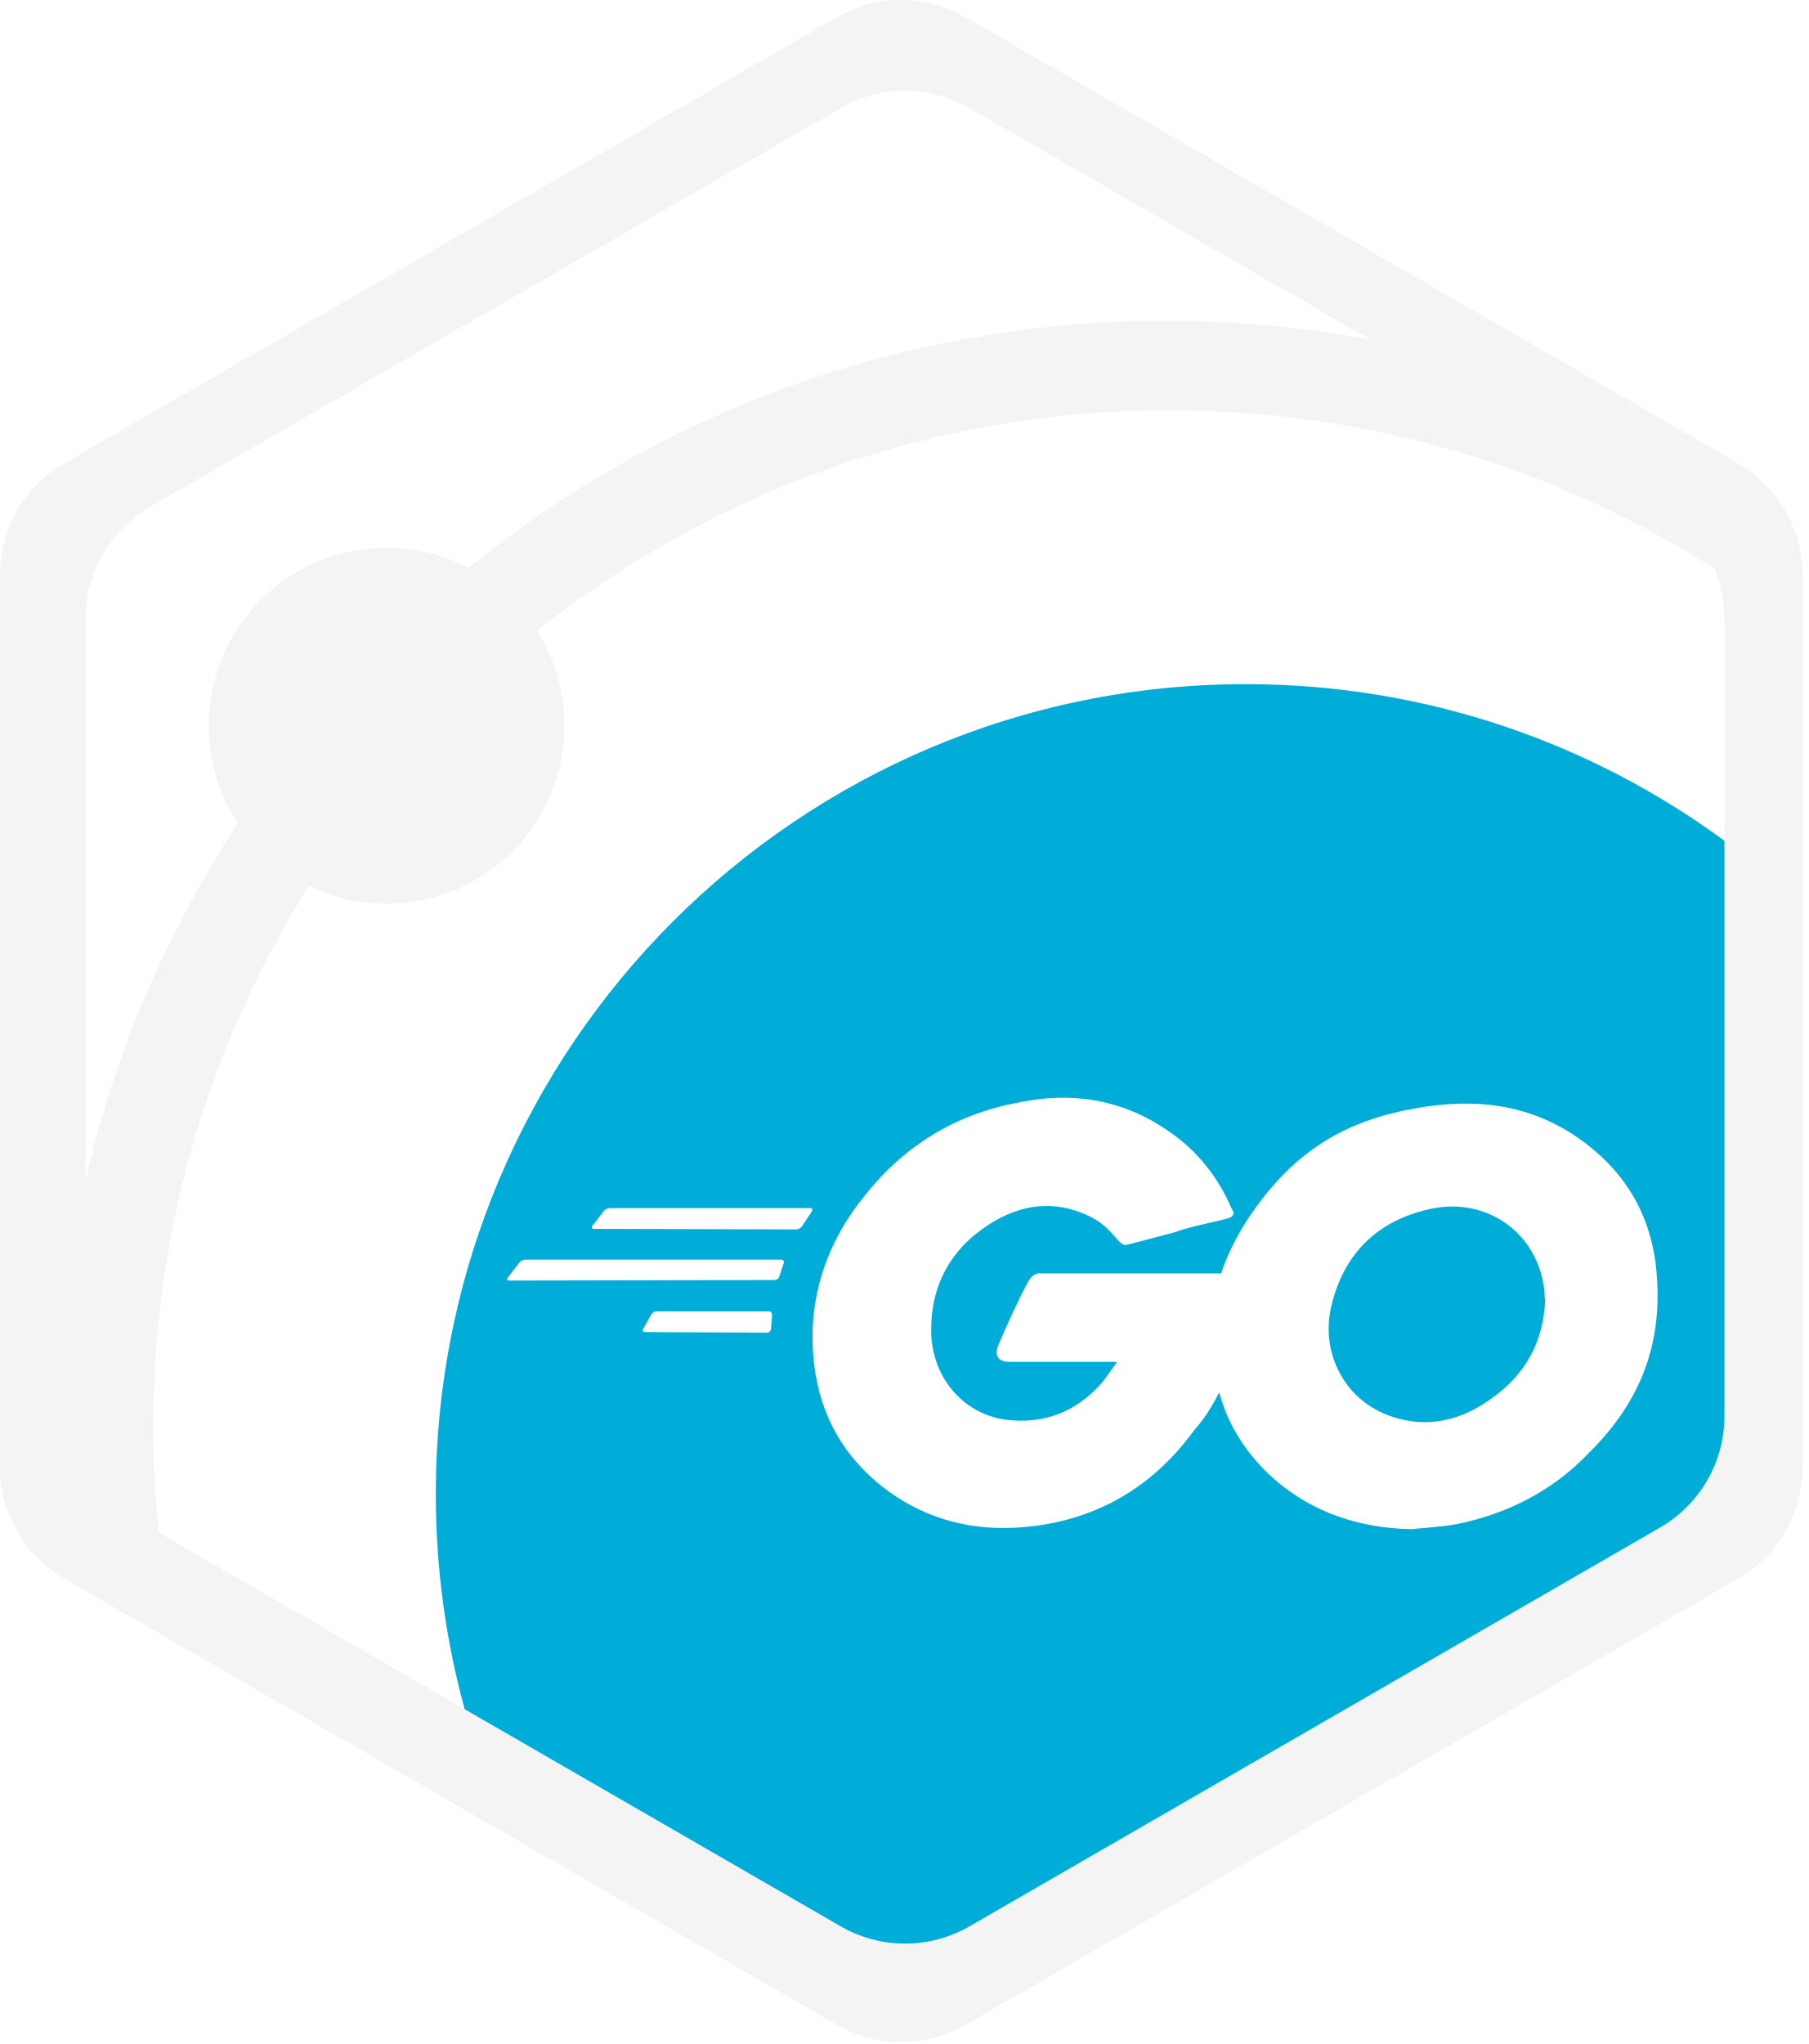
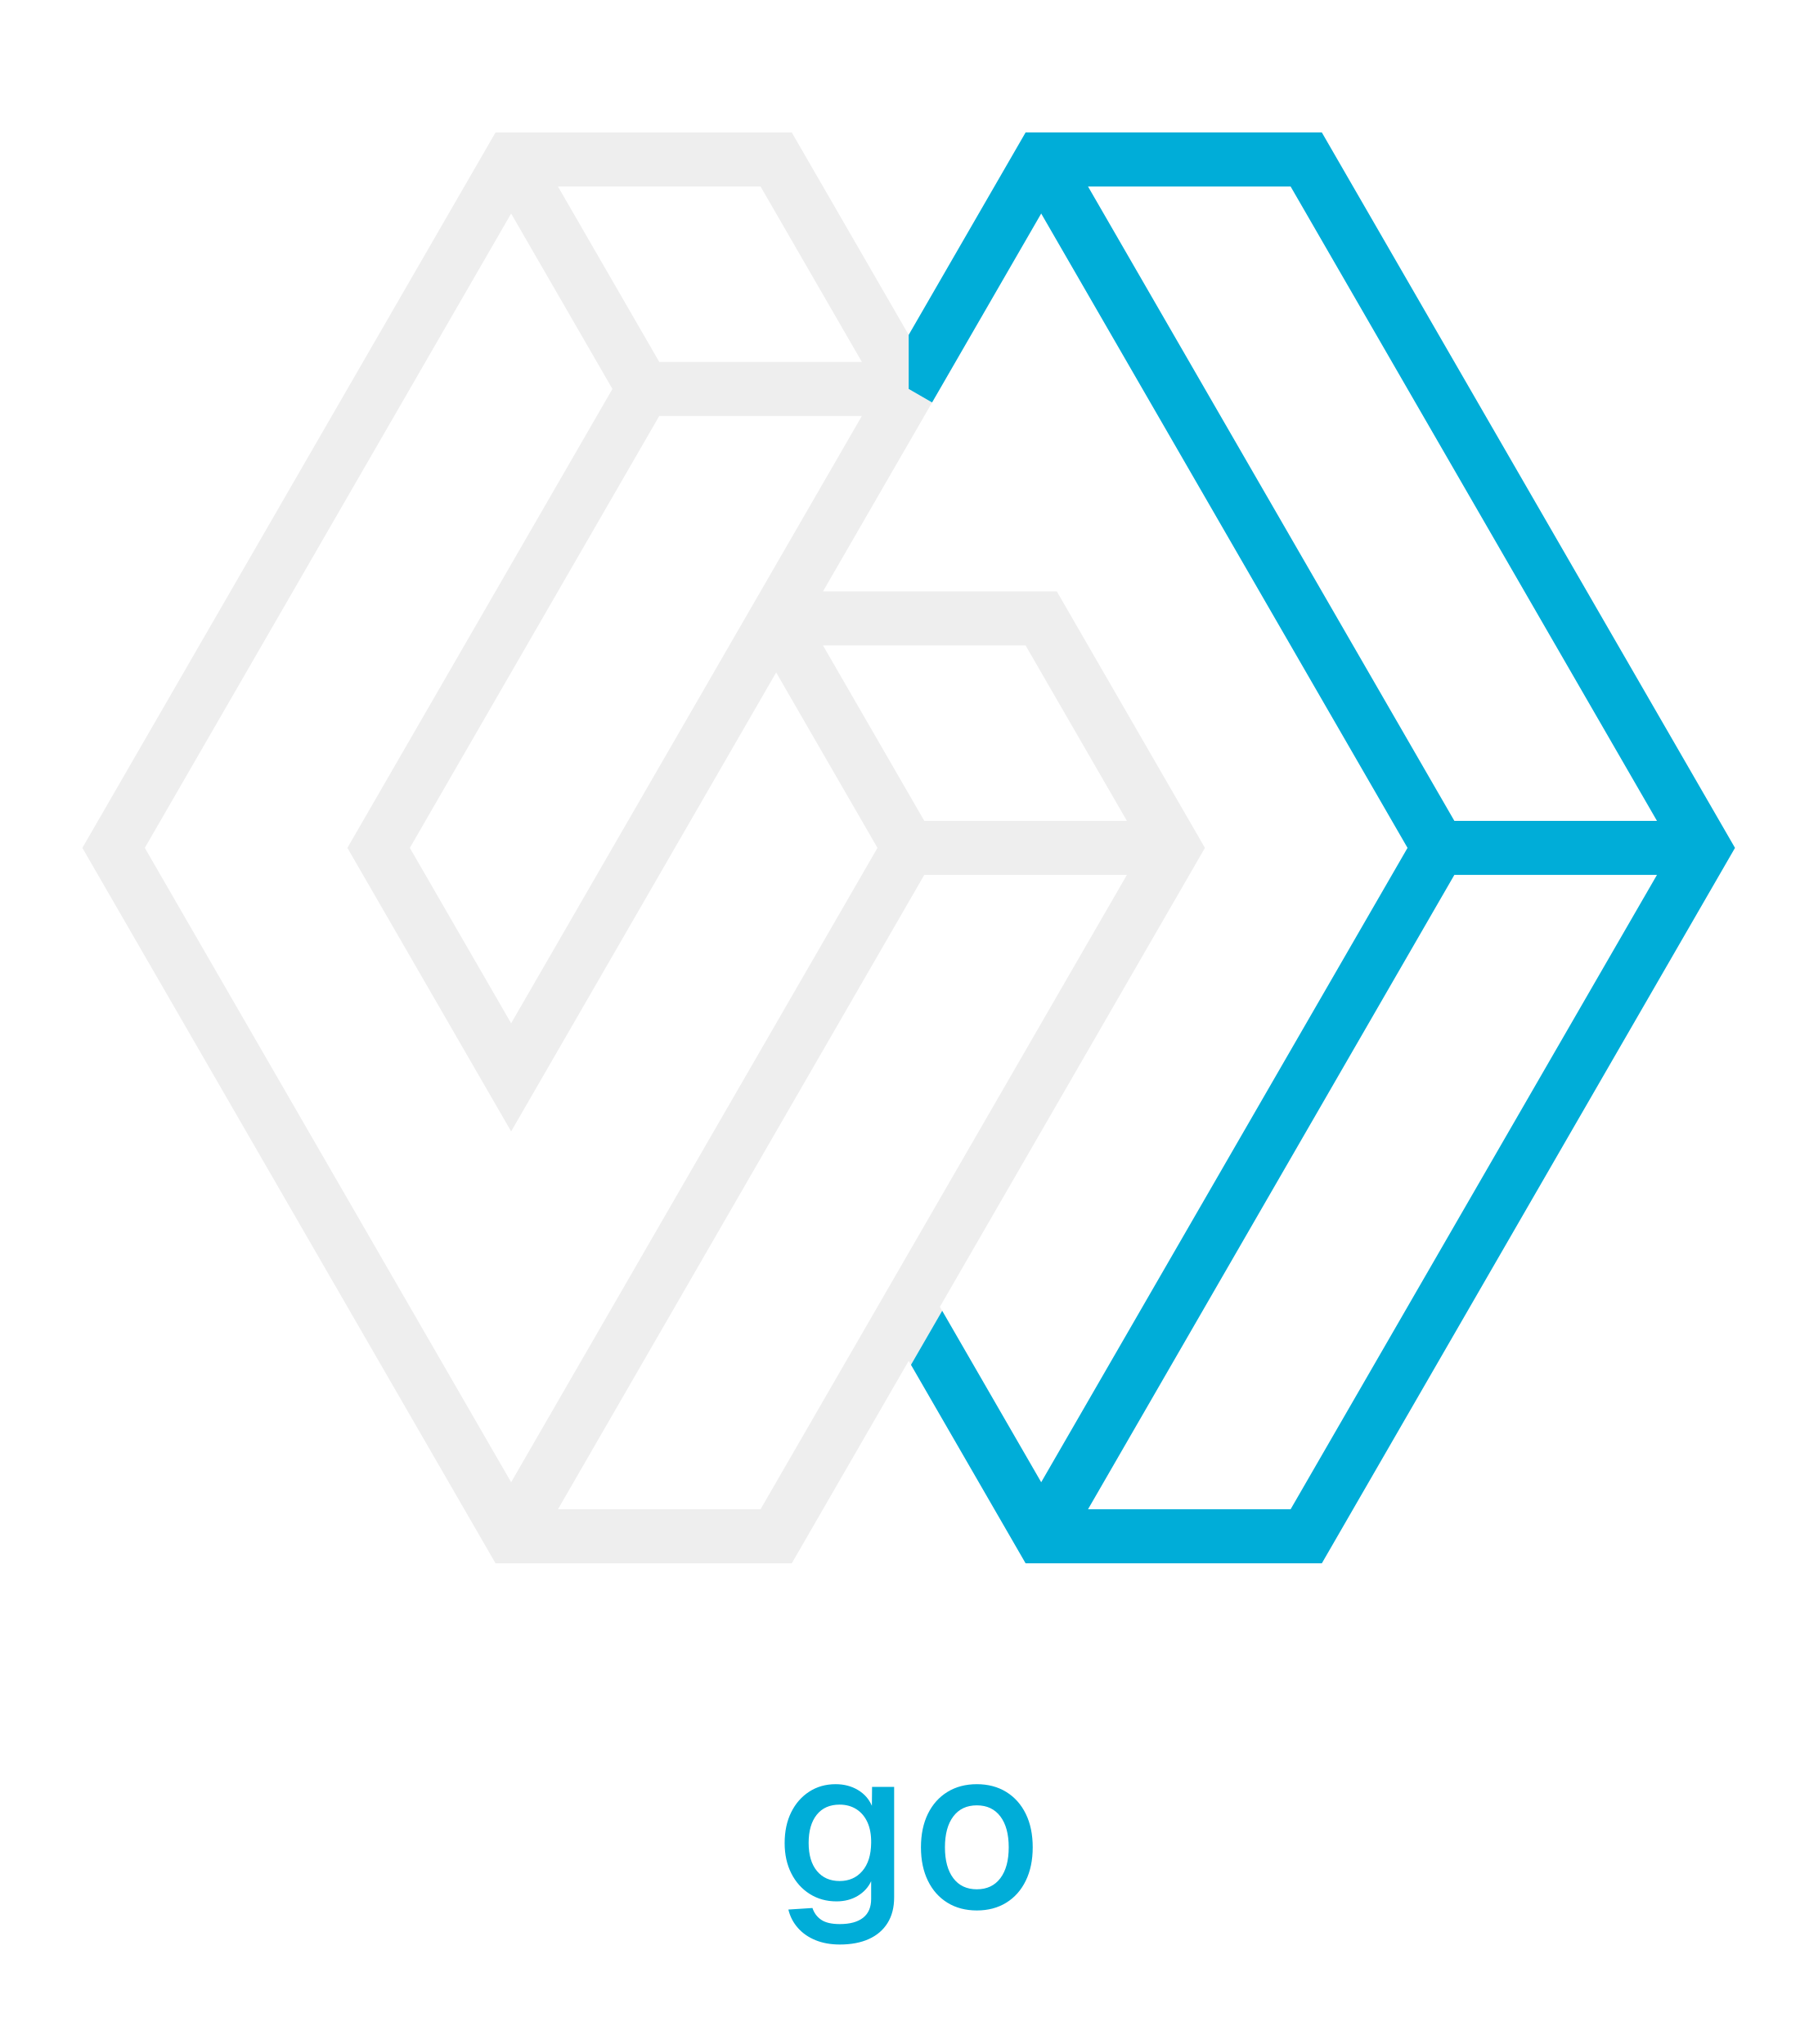
- <svg xmlns="http://www.w3.org/2000/svg" width="239" height="270" viewBox="0 0 239 270" fill="none">
-   <path fill-rule="evenodd" clip-rule="evenodd" d="M110.578 2.277C115.838 -0.759 122.318 -0.759 127.578 2.277L229.656 61.213C234.916 64.25 238.156 69.862 238.156 75.936V193.805C238.156 199.878 234.916 205.491 229.656 208.528L127.578 267.463C122.318 270.5 115.838 270.5 110.578 267.463L8.5 208.528C3.24 205.491 0 199.878 0 193.805V75.936C0 69.862 3.24 64.25 8.5 61.213L110.578 2.277ZM128.078 14.277C122.818 11.241 116.338 11.241 111.078 14.277L19.825 66.963C14.565 70 11.325 75.612 11.325 81.686V187.055C11.325 193.128 14.565 198.741 19.825 201.778L111.078 254.463C116.338 257.5 122.818 257.5 128.078 254.463L219.331 201.778C224.591 198.741 227.831 193.128 227.831 187.055V81.686C227.831 75.612 224.591 70 219.331 66.963L128.078 14.277Z" fill="#f4f4f4" />
-   <path d="M188.813 159.729C195.843 158.087 202.588 162.253 203.918 169.583C204.013 170.107 204.036 170.63 204.084 171.249C204.108 171.487 204.108 171.75 204.132 172.035C203.752 178.414 200.569 182.959 194.727 186.196C190.808 188.219 186.747 188.433 182.662 186.648C177.342 184.268 174.539 178.413 175.869 172.63C177.484 165.656 181.926 161.277 188.813 159.729Z" fill="#00ADD8" />
-   <path fill-rule="evenodd" clip-rule="evenodd" d="M164.578 90.37C188.243 90.37 210.113 98.054 227.831 111.061V187.055C227.831 193.128 224.591 198.741 219.331 201.777L128.078 254.463C122.818 257.5 116.338 257.5 111.078 254.463L61.391 225.775C58.906 216.73 57.578 207.205 57.578 197.37C57.578 138.276 105.484 90.37 164.578 90.37ZM154.186 149.281C148.177 145.188 141.527 144.164 134.568 145.64C126.066 147.187 119.107 151.566 113.835 158.468C108.966 164.632 106.591 172.106 107.564 180.198C108.372 187.029 111.484 192.504 116.946 196.669C122.884 201.119 129.605 202.524 136.872 201.548C145.66 200.382 152.618 196.002 157.748 188.957C159.173 187.362 160.195 185.673 161.073 183.936C162.308 188.434 164.826 192.313 168.459 195.479C173.636 199.929 179.789 201.857 186.51 202C187.175 201.929 187.84 201.857 188.528 201.81C189.811 201.691 191.117 201.572 192.447 201.334C199.335 199.93 205.319 196.811 209.998 191.837C217.075 184.863 219.973 176.723 218.714 166.703C217.74 159.587 214.13 154.161 208.288 150.162C201.828 145.783 194.727 145.044 187.175 146.377C178.174 147.924 171.856 151.638 166.465 158.754C164.137 161.8 162.404 165.014 161.335 168.203H137.323C136.421 168.203 135.898 169.155 135.685 169.583C134.64 171.511 132.858 175.367 131.908 177.676C131.386 178.937 131.766 179.889 133.31 179.889H147.583C147.393 180.174 147.227 180.437 147.037 180.675C146.538 181.389 146.087 182.031 145.588 182.649C142.263 186.434 138.036 188.196 132.811 187.529C127.158 186.72 123.098 181.841 123.026 175.891C122.955 169.893 125.543 165.061 130.578 161.801C134.782 159.064 139.295 158.397 143.974 160.682C145.517 161.443 146.324 162.252 147.44 163.514C148.367 164.585 148.462 164.561 149.46 164.275L149.603 164.252C151.621 163.728 153.379 163.252 155.112 162.8C157.297 162.014 159.435 161.658 162.023 160.991C162.902 160.777 163.211 160.396 162.76 159.729C160.907 155.422 158.104 151.876 154.186 149.281ZM86.76 173.225C86.463 173.225 86.168 173.439 86.019 173.677L84.983 175.533C84.836 175.747 84.91 175.962 85.204 175.962L101.343 176.033C101.557 176.033 101.865 175.819 101.865 175.533L102.007 173.748C102.007 173.439 101.864 173.225 101.556 173.225H86.76ZM69.441 166.394C69.146 166.394 68.776 166.56 68.628 166.774L67.074 168.774C66.926 168.988 67 169.154 67.296 169.154L102.292 169.083C102.601 169.083 102.886 168.916 102.957 168.631L103.551 166.846C103.622 166.632 103.479 166.394 103.194 166.394H69.441ZM80.618 159.587C80.322 159.587 79.951 159.729 79.804 159.943L78.248 161.943C78.101 162.181 78.175 162.324 78.472 162.324L105.261 162.396C105.474 162.396 105.854 162.181 105.997 161.943L107.256 160.016C107.398 159.801 107.327 159.587 107.042 159.587H80.618Z" fill="#00ADD8" />
-   <path d="M154.078 42.37C163.283 42.37 172.288 43.221 181.022 44.845L219.331 66.963C222.606 68.854 225.097 71.743 226.512 75.12C205.702 61.87 180.998 54.191 154.5 54.191C122.921 54.191 93.89 65.096 70.963 83.343C73.252 86.969 74.578 91.265 74.578 95.87C74.578 108.849 64.057 119.37 51.078 119.37C47.395 119.37 43.911 118.522 40.809 117.012C27.782 137.701 20.244 162.194 20.244 188.448C20.244 193.172 20.489 197.838 20.965 202.436L19.825 201.777C14.565 198.741 11.325 193.128 11.325 187.055V155.802C15.25 138.791 22.138 122.914 31.415 108.741C28.99 105.044 27.578 100.622 27.578 95.87C27.578 82.891 38.099 72.37 51.078 72.37C54.979 72.37 58.657 73.321 61.895 75.003C87.07 54.596 119.146 42.37 154.078 42.37Z" fill="#f4f4f4" />
+ <svg xmlns="http://www.w3.org/2000/svg" width="240" height="270" viewBox="0 0 240 270" fill="none">
+   <g transform="translate(120.00 112.00) scale(1.75)">
+     <defs>
+       <clipPath id="mi2">
+         <path d="M-400 -400H400V400H-400ZM0.000 -300.000L0.000 -34.641L10.000 -28.868L30.000 0.000L16.500 23.383L8.526 24.553L-18.388 71.170L-18.388 300.000L300.000 300.000L300.000 -300.000Z" clip-rule="evenodd" />
+       </clipPath>
+       <clipPath id="ma2">
+         <path d="M0.000 -300.000L0.000 -34.641L10.000 -28.868L30.000 0.000L16.500 23.383L8.526 24.553L-18.388 71.170L-18.388 300.000L300.000 300.000L300.000 -300.000Z" />
+       </clipPath>
+     </defs>
+     <path d="M-30.000 -51.962 L-20.000 -34.641 M-30.000 51.962 L0.000 0.000 L-10.000 -17.321 M-10.000 -17.321 L10.000 -17.321 L20.000 0.000 L-10.000 51.962 L-30.000 51.962 L-60.000 0.000 L-30.000 -51.962 L-10.000 -51.962 L0.000 -34.641 M0.000 -34.641 L-20.000 -34.641 L-40.000 0.000 L-30.000 17.321 L10.000 -51.962 L30.000 -51.962 L60.000 0.000 L30.000 51.962 L10.000 51.962 L0.000 34.641 M0.000 0.000 L20.000 0.000 M10.000 -51.962 L40.000 0.000 L10.000 51.962 M40.000 0.000 L60.000 0.000" stroke="#eeeeee" clip-path="url(#mi2)" fill="none" stroke-width="4.080" stroke-linejoin="miter" stroke-miterlimit="4" stroke-linecap="butt" />
+     <path d="M-30.000 -51.962 L-20.000 -34.641 M-30.000 51.962 L0.000 0.000 L-10.000 -17.321 M-10.000 -17.321 L10.000 -17.321 L20.000 0.000 L-10.000 51.962 L-30.000 51.962 L-60.000 0.000 L-30.000 -51.962 L-10.000 -51.962 L0.000 -34.641 M0.000 -34.641 L-20.000 -34.641 L-40.000 0.000 L-30.000 17.321 L10.000 -51.962 L30.000 -51.962 L60.000 0.000 L30.000 51.962 L10.000 51.962 L0.000 34.641 M0.000 0.000 L20.000 0.000 M10.000 -51.962 L40.000 0.000 L10.000 51.962 M40.000 0.000 L60.000 0.000" stroke="#00ADD8" clip-path="url(#ma2)" fill="none" stroke-width="4.080" stroke-linejoin="miter" stroke-miterlimit="4" stroke-linecap="butt" />
+   </g>
+   <path fill="#00ADD8" d="M110.904 256.86Q109.11 256.86 107.706 256.29Q106.302 255.72 105.375 254.673Q104.448 253.626 104.112 252.24L107.292 252.036Q107.616 253.02 108.447 253.59Q109.278 254.16 110.904 254.16Q112.914 254.16 113.979 253.323Q115.044 252.486 115.044 250.836V248.496Q114.48 249.708 113.271 250.434Q112.062 251.16 110.46 251.16Q108.48 251.16 106.926 250.176Q105.372 249.192 104.496 247.455Q103.62 245.718 103.62 243.468Q103.62 241.14 104.481 239.397Q105.342 237.654 106.866 236.667Q108.39 235.68 110.352 235.68Q112.014 235.68 113.295 236.445Q114.576 237.21 115.14 238.536L115.164 236.04H118.08V250.632Q118.08 252.624 117.21 254.019Q116.34 255.414 114.735 256.137Q113.13 256.86 110.904 256.86ZM110.88 248.472Q112.746 248.472 113.883 247.146Q115.02 245.82 115.044 243.438Q115.068 241.842 114.555 240.714Q114.042 239.586 113.091 238.983Q112.14 238.38 110.88 238.38Q108.93 238.38 107.859 239.718Q106.788 241.056 106.788 243.438Q106.788 245.82 107.883 247.146Q108.978 248.472 110.88 248.472ZM129.0 252.36Q126.78 252.36 125.118 251.337Q123.456 250.314 122.538 248.433Q121.62 246.551 121.62 244.023Q121.62 241.464 122.538 239.595Q123.456 237.726 125.118 236.703Q126.78 235.68 129.0 235.68Q131.22 235.68 132.882 236.703Q134.544 237.726 135.462 239.594Q136.38 241.461 136.38 244.022Q136.38 246.552 135.462 248.433Q134.544 250.314 132.882 251.337Q131.22 252.36 129.0 252.36ZM129.0 249.564Q131.004 249.564 132.108 248.097Q133.212 246.63 133.212 244.017Q133.212 241.404 132.108 239.94Q131.004 238.476 129.0 238.476Q126.996 238.476 125.892 239.94Q124.788 241.404 124.788 244.017Q124.788 246.63 125.892 248.097Q126.996 249.564 129.0 249.564Z" />
</svg>
